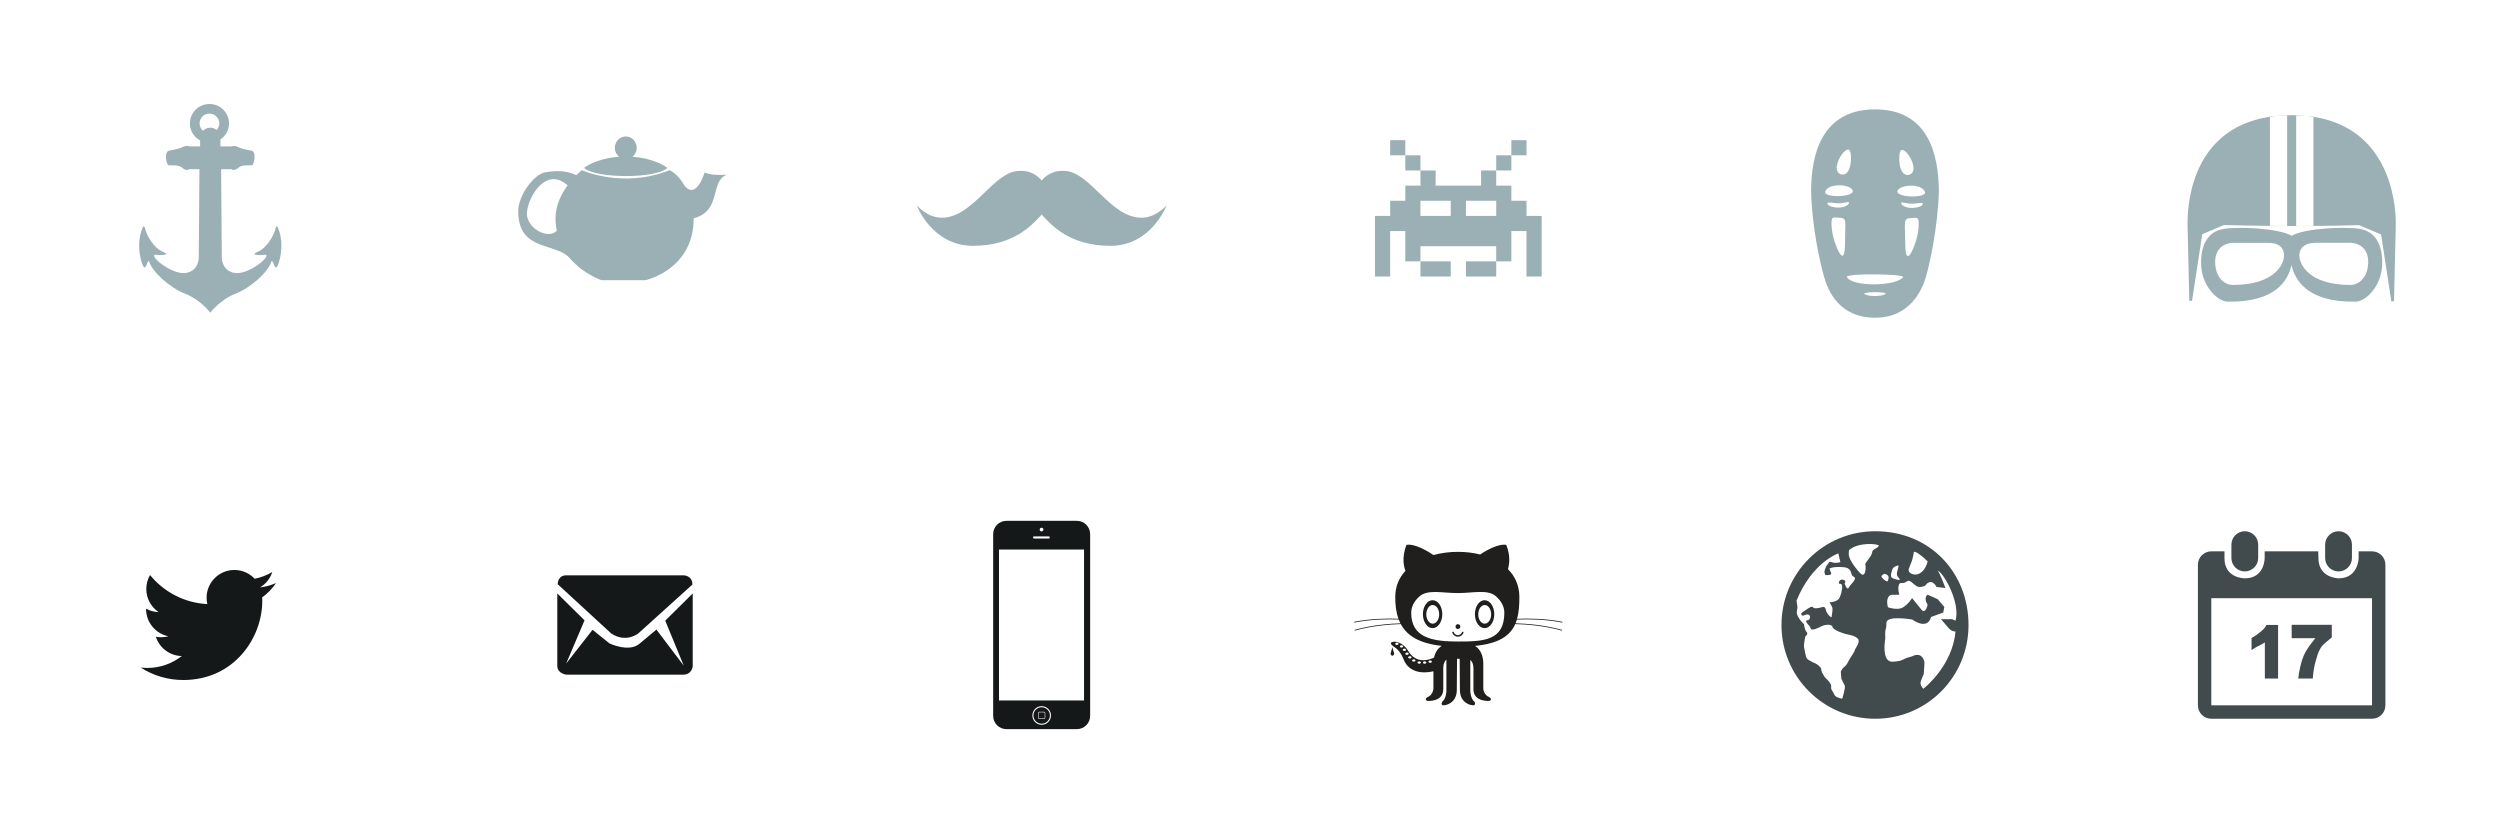
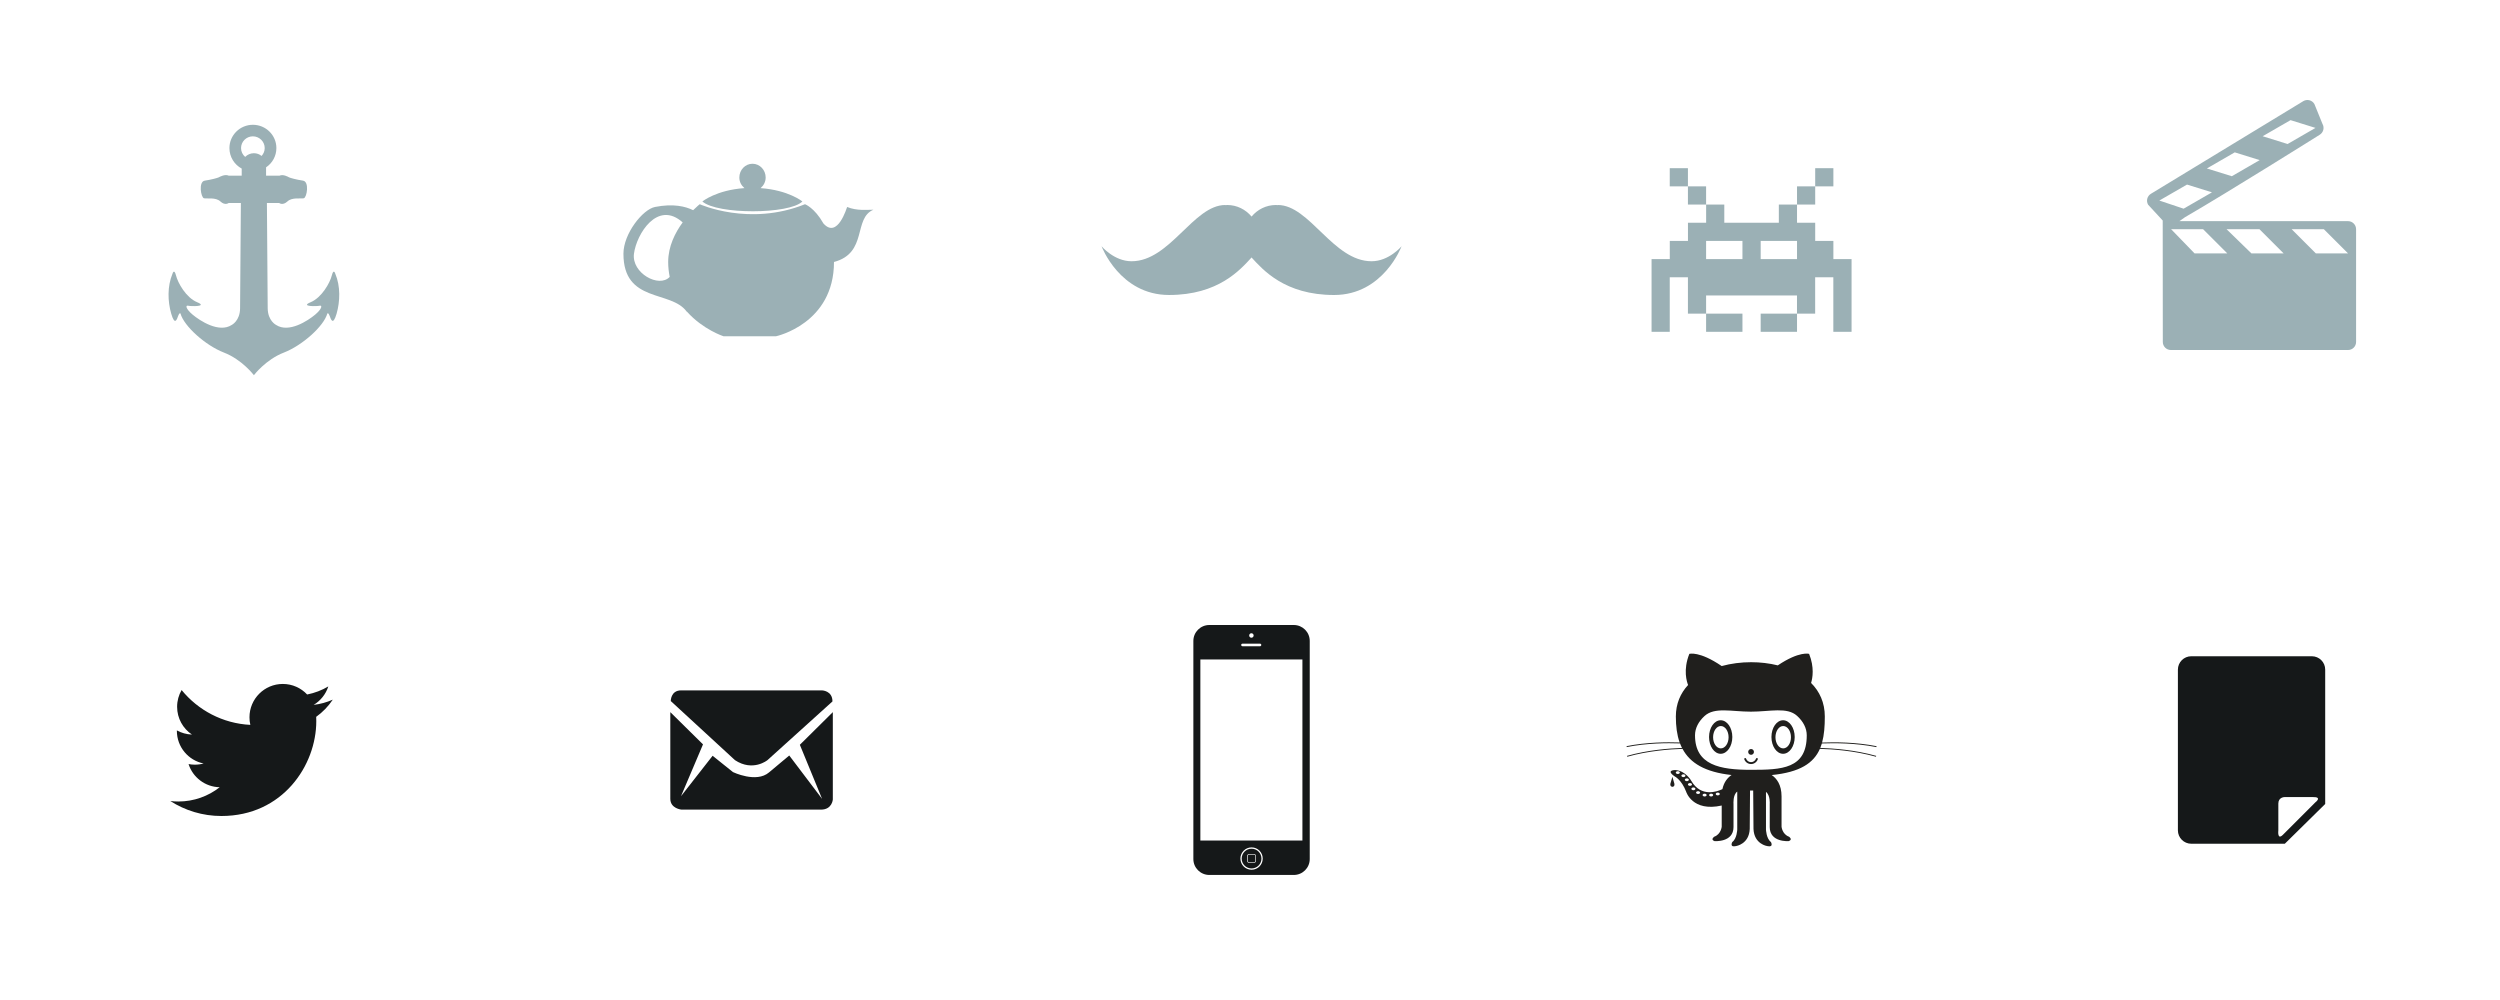
- <svg xmlns="http://www.w3.org/2000/svg" version="1.1" id="Calque_1" x="0px" y="0px" width="240px" height="80px" viewBox="0 0 240 80" enable-background="new 0 0 240 80" xml:space="preserve">
+ <svg xmlns="http://www.w3.org/2000/svg" version="1.1" id="Calque_1" x="0px" y="0px" width="200px" height="80px" viewBox="-0.125 0 200 80" enable-background="new -0.125 0 200 80" xml:space="preserve">
  <g>
    <path fill="#9BB0B5" d="M26.697,21.895c0,0-0.128-0.449-0.276,0.138c-0.148,0.595-0.811,1.779-1.696,2.145   c-0.885,0.366,0.513,0.332,0.72,0.28c0.216-0.062,0.216,0.228-0.359,0.715c-0.574,0.479-2.103,1.49-3.123,0.823   c0,0-0.662-0.326-0.672-1.333c-0.005-1.003-0.063-8.422-0.063-8.422h0.981c0,0,0.283,0.223,0.66-0.125   c0.373-0.351,1.062-0.202,1.308-0.254c0.247-0.052,0.468-1.339-0.067-1.412c-0.53-0.077-1.039-0.222-1.113-0.264   c-0.073-0.044-0.478-0.268-0.765-0.13h-1.071v-0.67c0.498-0.331,0.825-0.899,0.825-1.54c0-1.026-0.84-1.863-1.879-1.863   c-1.038,0-1.878,0.836-1.878,1.863c0,0.707,0.397,1.327,0.983,1.641v0.569l-1.042-0.004c-0.291-0.138-0.716,0.09-0.792,0.134   c-0.074,0.042-0.586,0.187-1.116,0.264c-0.532,0.073-0.311,1.36-0.069,1.412c0.247,0.053,0.938-0.097,1.313,0.254   c0.372,0.347,0.66,0.125,0.66,0.125h0.979c0,0-0.059,7.419-0.064,8.422c-0.006,1.007-0.668,1.333-0.668,1.333   c-1.024,0.667-2.552-0.344-3.126-0.823c-0.578-0.487-0.578-0.777-0.362-0.715c0.212,0.052,1.608,0.085,0.724-0.28   c-0.889-0.365-1.548-1.55-1.694-2.145c-0.151-0.587-0.28-0.138-0.28-0.138c-0.422,1.011-0.387,2.215-0.1,3.208   c0.291,0.992,0.459,0.434,0.555,0.162c0.101-0.279,0.183-0.186,0.183-0.186c0.279,1.016,1.999,2.554,3.47,3.124   c1.468,0.567,2.404,1.814,2.404,1.814s0.938-1.247,2.404-1.814c1.469-0.57,3.193-2.108,3.471-3.124c0,0,0.082-0.094,0.183,0.186   c0.1,0.271,0.262,0.83,0.555-0.162C27.086,24.109,27.122,22.905,26.697,21.895z M20.801,12.477c-0.168-0.139-0.38-0.22-0.616-0.22   c-0.272,0-0.521,0.115-0.696,0.295c-0.205-0.172-0.33-0.423-0.33-0.707c0-0.516,0.424-0.938,0.946-0.938   c0.519,0,0.947,0.422,0.947,0.938C21.052,12.09,20.955,12.308,20.801,12.477z" />
  </g>
  <g>
    <path fill="#9BB0B5" d="M67.646,16.558c-0.021,0.025-0.761,2.593-1.896,1.32c-0.713-1.261-1.474-1.541-1.474-1.541   c-4.461,1.797-8.421,0-8.421,0s-0.221,0.173-0.529,0.479c-0.607-0.304-1.594-0.547-3.05-0.259   c-0.986,0.195-2.526,2.138-2.526,3.741c0,3.965,3.789,2.899,5.053,4.621c0.017,0.023,0.029,0.025,0.041,0.028   c1.281,1.422,2.907,1.952,2.907,1.952h4.211c0,0,4.632-0.995,4.632-5.941c2.716-0.72,1.524-3.501,3.158-4.181   C69.265,16.777,68.426,16.883,67.646,16.558z M53.451,22.153c-0.862,0.911-3.06-0.31-2.859-1.855   c0.203-1.571,1.881-4.311,3.897-2.506c-0.595,0.812-1.16,1.909-1.16,3.167C53.329,21.387,53.379,21.779,53.451,22.153z    M64.066,16.117c0,0-1.111-0.908-3.347-1.067c0.243-0.202,0.409-0.499,0.409-0.849c0-0.608-0.472-1.101-1.053-1.101   s-1.053,0.493-1.053,1.101c0,0.349,0.166,0.646,0.408,0.848c-2.247,0.156-3.365,1.068-3.365,1.068   C57.25,17.173,63.027,17.154,64.066,16.117z" />
  </g>
  <g>
    <path fill="#9BB0B5" d="M109.6,20.9c-3.074,0-4.949-4.5-7.5-4.5l-0.007,0.014c-0.049-0.002-0.094-0.014-0.143-0.014   c-0.787,0-1.482,0.364-1.95,0.925c-0.468-0.561-1.163-0.925-1.95-0.925c-0.049,0-0.095,0.012-0.143,0.015L97.9,16.4   c-2.55,0-4.425,4.5-7.5,4.5c-1.4,0-2.4-1.2-2.4-1.2s1.45,3.899,5.4,3.899c3.95,0,5.7-2.024,6.6-3l-0.008-0.016   c0.003-0.003,0.005-0.006,0.008-0.009l0.008,0.009L100,20.6c0.9,0.976,2.65,3,6.6,3c3.95,0,5.4-3.899,5.4-3.899   S111,20.9,109.6,20.9z" />
  </g>
  <g>
-     <path fill="#9BB0B5" d="M146.545,20.728v-1.455h-1.454v-1.454h-1.454v-1.454h-1.455v1.454h-1.453h-1.455h-1.455v-1.454h-1.454   v1.454h-1.454v1.454h-1.454v1.455H132v1.454v1.455v1.454v1.454h1.455v-1.454v-1.454v-1.455h1.454v1.455v1.454h1.454v-1.454h1.455   h1.453h1.455h1.455h1.454v1.454h1.454v-1.454v-1.455h1.454v1.455v1.454v1.454H148v-1.454v-1.454v-1.455v-1.454H146.545z    M139.271,20.728h-1.453h-1.455v-1.455h1.455h1.453V20.728z M143.637,20.728h-1.455h-1.453v-1.455h1.453h1.455V20.728z    M140.729,25.091v1.454h1.453h1.455v-1.454h-1.455H140.729z M137.818,26.545h1.453v-1.454h-1.453h-1.455v1.454H137.818z    M145.091,14.909h-1.454v1.455h1.454V14.909z M146.545,13.455h-1.454v1.454h1.454V13.455z M134.909,14.909v1.455h1.454v-1.455   H134.909z M133.455,13.455v1.454h1.454v-1.454H133.455z" />
+     <path fill="#9BB0B5" d="M146.545,20.728v-1.455h-1.454v-1.454h-1.454v-1.454h-1.455v1.454h-1.453h-1.455h-1.455v-1.454h-1.453   v1.454h-1.454v1.454h-1.454v1.455H132v1.454v1.455v1.454v1.454h1.455v-1.454v-1.454v-1.455h1.454v1.455v1.454h1.454v-1.454h1.455   h1.453h1.455h1.455h1.453v1.454h1.454v-1.454v-1.455h1.454v1.455v1.454v1.454H148v-1.454v-1.454v-1.455v-1.454H146.545z    M139.271,20.728h-1.453h-1.455v-1.455h1.455h1.453V20.728z M143.637,20.728h-1.455h-1.453v-1.455h1.453h1.455V20.728z    M140.729,25.091v1.454h1.453h1.455v-1.454h-1.455H140.729z M137.818,26.545h1.453v-1.454h-1.453h-1.455v1.454H137.818z    M145.091,14.909h-1.454v1.455h1.454V14.909z M146.545,13.455h-1.454v1.454h1.454V13.455z M134.909,14.909v1.455h1.454v-1.455   H134.909z M133.455,13.455v1.454h1.454v-1.454H133.455z" />
+   </g>
+   <path fill="#151819" d="M26.499,55.971c-0.479,0.213-0.992,0.354-1.532,0.42c0.55-0.33,0.974-0.854,1.173-1.477  c-0.516,0.307-1.086,0.525-1.693,0.646c-0.486-0.52-1.18-0.844-1.947-0.844c-1.473,0-2.667,1.194-2.667,2.667  c0,0.209,0.022,0.413,0.069,0.607c-2.217-0.111-4.182-1.175-5.498-2.787c-0.229,0.396-0.36,0.853-0.36,1.341  c0,0.928,0.472,1.742,1.187,2.221c-0.437-0.015-0.849-0.135-1.207-0.332c0,0.01,0,0.021,0,0.031c0,1.292,0.918,2.37,2.14,2.615  c-0.224,0.062-0.459,0.094-0.703,0.094c-0.172,0-0.339-0.017-0.502-0.048c0.339,1.062,1.325,1.831,2.492,1.854  c-0.913,0.715-2.063,1.142-3.312,1.142c-0.216,0-0.429-0.013-0.637-0.038c1.18,0.757,2.582,1.197,4.088,1.197  c4.906,0,7.588-4.063,7.588-7.588c0-0.115-0.002-0.229-0.008-0.346C25.688,56.977,26.142,56.505,26.499,55.971z" />
+   <g>
+     <path fill="#151819" d="M61.271,60.812l5.201-4.698c0-0.867-0.84-0.884-0.84-0.884H54.368c-0.845,0-0.831,0.854-0.831,0.854   l5.137,4.729C60.109,61.76,61.271,60.812,61.271,60.812z M63.863,59.583l1.779,4.327l-2.627-3.471l-1.617,1.353   c-1.018,0.877-2.889-0.026-2.889-0.026l-1.625-1.305l-2.529,3.236l1.76-4.146L53.5,56.971v6.932c0,0.787,0.895,0.867,0.895,0.867   h11.159c0.895,0,0.947-0.812,0.947-0.812v-6.987L63.863,59.583z" />
  </g>
  <g>
-     <path fill="#9BB0B5" d="M180,10.5c-5.17,0-6.135,4.439-6.133,7.857c0.072,3.414,0.855,6.849,1.246,8.225   c0.389,1.375,1.482,3.918,4.887,3.918s4.535-2.715,4.889-3.918c0.353-1.205,1.145-4.769,1.244-8.225   C186.105,14.899,185.169,10.5,180,10.5z M182.521,14.411c0.531-0.234,1.867,2.082,0.734,2.367   C182.195,17.023,182.186,14.574,182.521,14.411z M177.5,14.374c0.337,0.163,0.326,2.613-0.734,2.368   C175.633,16.456,176.971,14.139,177.5,14.374z M175.236,18.355c0.439-0.896,2.633-0.605,2.633,0S174.932,19.001,175.236,18.355z    M175.438,19.498c0.082-0.132,0.49,0,1.002,0.021c0.51,0.021,0.979-0.194,1.061-0.082c0.081,0.112-0.296,0.5-1.04,0.49   C175.715,19.917,175.357,19.631,175.438,19.498z M177.134,22.642c-0.021,0.439,0.021,1.567-0.163,1.837   c-0.199,0.291-0.537-0.364-0.857-1.307c-0.317-0.944-0.381-2.18-0.163-2.246c0.077-0.083,0.235-0.051,0.516-0.026   c0.281,0.026,0.402-0.046,0.606,0.189C177.225,21.228,177.122,22.29,177.134,22.642z M178.971,28.18c0-0.16,2.061-0.186,2.061,0   C180.822,28.499,179.137,28.496,178.971,28.18z M177.296,26.588c0-0.376,5.408-0.291,5.408,0   C182.122,27.485,177.814,27.578,177.296,26.588z M183.908,23.206c-0.321,0.942-0.657,1.597-0.855,1.306   c-0.185-0.27-0.144-1.397-0.164-1.836c0.01-0.352-0.092-1.414,0.062-1.55c0.203-0.235,0.324-0.164,0.605-0.189   c0.279-0.025,0.438-0.057,0.516,0.026C184.289,21.027,184.225,22.262,183.908,23.206z M183.562,19.961   c-0.744,0.011-1.123-0.377-1.041-0.489c0.082-0.112,0.552,0.102,1.062,0.082c0.511-0.02,0.918-0.153,1-0.02   C184.663,19.665,184.307,19.951,183.562,19.961z M182.152,18.39c0-0.605,2.19-0.896,2.632,0   C185.09,19.037,182.152,18.995,182.152,18.39z" />
-   </g>
-   <path fill="#151819" d="M26.499,55.971c-0.479,0.213-0.992,0.354-1.532,0.42c0.55-0.33,0.974-0.854,1.173-1.477  c-0.516,0.307-1.086,0.525-1.693,0.646c-0.486-0.519-1.18-0.843-1.947-0.843c-1.473,0-2.667,1.194-2.667,2.667  c0,0.209,0.022,0.413,0.069,0.607c-2.217-0.111-4.182-1.174-5.498-2.787c-0.229,0.395-0.36,0.852-0.36,1.341  c0,0.927,0.472,1.742,1.187,2.22c-0.437-0.014-0.849-0.134-1.207-0.332c0,0.01,0,0.021,0,0.032c0,1.292,0.918,2.37,2.14,2.615  c-0.224,0.062-0.459,0.094-0.703,0.094c-0.172,0-0.339-0.017-0.502-0.048c0.339,1.061,1.325,1.831,2.492,1.854  c-0.913,0.715-2.063,1.142-3.312,1.142c-0.216,0-0.429-0.013-0.637-0.038c1.18,0.757,2.582,1.197,4.088,1.197  c4.906,0,7.588-4.063,7.588-7.588c0-0.115-0.002-0.229-0.008-0.346C25.688,56.977,26.142,56.505,26.499,55.971z" />
-   <g>
-     <path fill="#151819" d="M61.271,60.812l5.201-4.698c0-0.867-0.84-0.884-0.84-0.884H54.368c-0.845,0-0.831,0.854-0.831,0.854   l5.137,4.728C60.109,61.76,61.271,60.812,61.271,60.812z M63.863,59.583l1.779,4.327l-2.627-3.471l-1.617,1.353   c-1.018,0.877-2.889-0.026-2.889-0.026l-1.625-1.305l-2.529,3.236l1.76-4.145L53.5,56.971v6.932c0,0.787,0.895,0.867,0.895,0.867   h11.159c0.895,0,0.947-0.812,0.947-0.812v-6.987L63.863,59.583z" />
-   </g>
-   <g>
-     <path fill="#151819" d="M99.783,68.381c-0.042,0-0.076,0.034-0.076,0.076v0.434c0,0.043,0.035,0.077,0.076,0.077h0.434   c0.042,0,0.077-0.034,0.077-0.077v-0.434c0-0.042-0.035-0.076-0.077-0.076H99.783z M100,67.896c-0.437,0-0.791,0.354-0.791,0.789   c0,0.437,0.354,0.791,0.791,0.791s0.791-0.354,0.791-0.791C100.791,68.249,100.437,67.896,100,67.896z M100.344,68.891   c0,0.071-0.057,0.129-0.128,0.129h-0.434c-0.07,0-0.127-0.058-0.127-0.129v-0.434c0-0.07,0.057-0.127,0.127-0.127h0.434   c0.071,0,0.128,0.057,0.128,0.127V68.891z M103.378,50h-6.756c-0.706,0-1.278,0.57-1.278,1.275v17.449   c0,0.703,0.572,1.274,1.278,1.274h6.756c0.706,0,1.276-0.571,1.276-1.274V51.275C104.654,50.57,104.084,50,103.378,50z    M99.987,50.659c0.099,0,0.179,0.08,0.179,0.179c0,0.1-0.08,0.18-0.179,0.18c-0.098,0-0.178-0.08-0.178-0.18   C99.809,50.739,99.889,50.659,99.987,50.659z M99.273,51.493h1.403c0.057,0,0.102,0.046,0.102,0.103s-0.045,0.103-0.102,0.103   h-1.403c-0.056,0-0.103-0.046-0.103-0.103S99.217,51.493,99.273,51.493z M100,69.58c-0.493,0-0.893-0.398-0.893-0.895   c0-0.492,0.399-0.893,0.893-0.893s0.893,0.398,0.893,0.893C100.893,69.182,100.493,69.58,100,69.58z M104.068,67.245h-8.164V52.756   h8.164V67.245z" />
-   </g>
-   <g>
-     <path fill="#9BB0B5" d="M217.913,21.702h1.651v-0.007c-0.566-0.002-1.117-0.006-1.651-0.012   C217.913,21.691,217.913,21.702,217.913,21.702z M226.578,21.98c-1.325-0.236-5.26-0.104-6.578,0.652   c-1.322-0.753-5.252-0.887-6.577-0.648c-1.332,0.236-2.134,1.326-2.118,3.283c0,2.143,1.566,3.691,2.562,3.691   c4.586,0.079,5.801-2.037,6.115-3.52c0.328,1.482,1.569,3.601,6.151,3.521c0.995,0,2.562-1.55,2.562-3.694   C228.71,23.309,227.909,22.219,226.578,21.98z M214.35,27.354c-0.798,0-1.695-0.725-1.695-2.215c0-1.492,1.146-1.826,1.695-1.826   h3.395c0.979,0,1.521,0.42,1.521,1.217C219.266,25.327,218.41,27.354,214.35,27.354z M225.652,27.354   c-4.06,0-4.914-2.028-4.914-2.826c0-0.797,0.631-1.217,1.521-1.217h3.393c0.551,0,1.695,0.332,1.695,1.825   S226.449,27.354,225.652,27.354z M219.564,11.05c-0.48,0.013-0.758,0.031-1.049,0.081c0.332-0.033,0.688-0.047,1.049-0.058V11.05z    M229.999,21.441c-0.008-2.066-0.642-9.494-8.547-10.311c0.183,0.028,0.377,0.064,0.635,0.123v10.436   c1.412-0.01,2.879-0.031,4.384-0.073l2.113,0.89l0.98,6.413h0.262l0.173-7.435H230L229.999,21.441L229.999,21.441z M218.516,11.131   c-7.858,0.805-8.504,7.967-8.515,10.288H210v0.029c0,0.011,0,0.024,0,0.036h0.002l0.172,7.392h0.262l0.98-6.396l2.086-0.875   c1.229,0.031,2.732,0.062,4.411,0.078V11.268C218.154,11.201,218.337,11.161,218.516,11.131z M220,11.05   c-0.152,0-0.285,0.021-0.436,0.023v10.622c0.283,0,0.58,0,0.869,0V11.074C220.285,11.07,220.152,11.05,220,11.05z M220.436,11.037   v0.037c0.349,0.01,0.693,0.023,1.018,0.058C221.135,11.081,220.863,11.061,220.436,11.037z M220.436,21.702h1.651   c0,0,0-0.009,0-0.013c-0.562,0.004-1.112,0.006-1.651,0.006V21.702z" />
+     <path fill="#151819" d="M99.783,68.381c-0.042,0-0.076,0.034-0.076,0.076v0.434c0,0.043,0.035,0.077,0.076,0.077h0.434   c0.042,0,0.077-0.034,0.077-0.077v-0.434c0-0.042-0.035-0.076-0.077-0.076H99.783z M100,67.896c-0.437,0-0.791,0.354-0.791,0.789   c0,0.437,0.354,0.791,0.791,0.791s0.791-0.354,0.791-0.791S100.437,67.896,100,67.896z M100.344,68.891   c0,0.071-0.057,0.129-0.128,0.129h-0.434c-0.07,0-0.127-0.058-0.127-0.129v-0.434c0-0.07,0.057-0.127,0.127-0.127h0.434   c0.071,0,0.128,0.057,0.128,0.127V68.891z M103.378,50h-6.756c-0.706,0-1.278,0.57-1.278,1.275v17.449   c0,0.702,0.572,1.273,1.278,1.273h6.756c0.706,0,1.276-0.571,1.276-1.273V51.275C104.654,50.57,104.084,50,103.378,50z    M99.987,50.659c0.099,0,0.179,0.08,0.179,0.179c0,0.1-0.08,0.18-0.179,0.18c-0.098,0-0.178-0.08-0.178-0.18   C99.809,50.739,99.889,50.659,99.987,50.659z M99.273,51.493h1.403c0.057,0,0.102,0.046,0.102,0.103s-0.045,0.104-0.102,0.104   h-1.403c-0.056,0-0.103-0.047-0.103-0.104S99.217,51.493,99.273,51.493z M100,69.58c-0.493,0-0.893-0.398-0.893-0.895   c0-0.492,0.399-0.894,0.893-0.894s0.893,0.397,0.893,0.894S100.493,69.58,100,69.58z M104.068,67.245h-8.164V52.756h8.164V67.245z" />
  </g>
  <g>
    <g>
-       <path fill-rule="evenodd" clip-rule="evenodd" fill="#201F1D" d="M133.666,62.139l-0.162,0.565c0,0-0.043,0.205,0.15,0.242    c0.2-0.005,0.184-0.192,0.17-0.254L133.666,62.139z M149.985,59.769L150,59.695c-1.647-0.33-3.337-0.334-4.359-0.291    c0.168-0.606,0.219-1.303,0.219-2.081c0-1.115-0.418-2.007-1.098-2.686c0.118-0.385,0.277-1.236-0.158-2.327    c0,0-0.769-0.245-2.507,0.92c-0.68-0.17-1.405-0.253-2.131-0.253c-0.8,0-1.605,0.101-2.357,0.307    c-1.794-1.224-2.587-0.974-2.587-0.974c-0.517,1.294-0.197,2.253-0.1,2.491c-0.608,0.656-0.978,1.494-0.978,2.521    c0,0.775,0.087,1.473,0.303,2.077c-1.03-0.038-2.66-0.023-4.247,0.295l0.015,0.073c1.597-0.32,3.235-0.332,4.262-0.292    c0.046,0.125,0.1,0.246,0.159,0.363c-1.015,0.033-2.744,0.162-4.402,0.632l0.021,0.071c1.671-0.472,3.417-0.599,4.421-0.63    c0.604,1.132,1.798,1.862,3.922,2.092c-0.301,0.202-0.608,0.547-0.732,1.13c-0.412,0.197-1.712,0.677-2.492-0.666    c0,0-0.438-0.801-1.272-0.862c0,0-0.811-0.013-0.056,0.506c0,0,0.542,0.256,0.916,1.219c0,0,0.489,1.641,2.847,1.114v1.695    c0,0-0.052,0.6-0.6,0.8c0,0-0.324,0.225,0.024,0.35c0,0,1.521,0.125,1.521-1.124v-1.849c0,0-0.06-0.733,0.3-0.988v3.036    c0,0-0.024,0.725-0.398,0.999c0,0-0.25,0.45,0.298,0.325c0,0,1.049-0.15,1.098-1.374l0.024-3.072h0.252l0.024,3.072    c0.049,1.224,1.098,1.374,1.098,1.374c0.547,0.125,0.298-0.325,0.298-0.325c-0.374-0.274-0.398-0.999-0.398-0.999v-3.01    c0.359,0.28,0.3,0.962,0.3,0.962v1.849c0,1.249,1.521,1.124,1.521,1.124c0.349-0.125,0.025-0.35,0.025-0.35    c-0.55-0.2-0.599-0.8-0.599-0.8v-2.423c0-0.945-0.397-1.446-0.787-1.71c2.266-0.225,3.353-0.957,3.853-2.096    c0.993,0.027,2.778,0.148,4.485,0.631l0.021-0.071c-1.697-0.48-3.472-0.605-4.474-0.634c0.047-0.115,0.09-0.234,0.126-0.357    C146.635,59.437,148.332,59.437,149.985,59.769z M134.099,61.919c-0.09,0-0.161-0.051-0.161-0.112    c0-0.062,0.071-0.112,0.161-0.112c0.091,0,0.163,0.05,0.163,0.112C134.262,61.868,134.189,61.919,134.099,61.919z M134.386,62.056    c0-0.062,0.073-0.112,0.162-0.112c0.09,0,0.162,0.051,0.162,0.112c0,0.062-0.072,0.113-0.162,0.113    C134.459,62.169,134.386,62.118,134.386,62.056z M134.661,62.381c0-0.062,0.071-0.112,0.161-0.112    c0.091,0,0.163,0.051,0.163,0.112c0,0.062-0.072,0.112-0.163,0.112C134.732,62.493,134.661,62.443,134.661,62.381z M134.91,62.756    c0-0.062,0.072-0.112,0.163-0.112c0.089,0,0.161,0.05,0.161,0.112s-0.072,0.112-0.161,0.112    C134.982,62.868,134.91,62.818,134.91,62.756z M135.347,63.218c-0.089,0-0.162-0.05-0.162-0.112c0-0.062,0.073-0.112,0.162-0.112    s0.162,0.051,0.162,0.112C135.509,63.168,135.436,63.218,135.347,63.218z M135.721,63.518c-0.089,0-0.162-0.05-0.162-0.112    c0-0.062,0.073-0.112,0.162-0.112s0.162,0.051,0.162,0.112C135.883,63.468,135.81,63.518,135.721,63.518z M136.245,63.718    c-0.091,0-0.163-0.051-0.163-0.113c0-0.061,0.072-0.112,0.163-0.112c0.09,0,0.161,0.052,0.161,0.112    C136.406,63.667,136.335,63.718,136.245,63.718z M136.767,63.718c-0.09,0-0.162-0.051-0.162-0.113    c0-0.061,0.072-0.112,0.162-0.112c0.089,0,0.161,0.052,0.161,0.112C136.928,63.667,136.855,63.718,136.767,63.718z     M137.296,63.631c-0.091,0-0.162-0.051-0.162-0.113c0-0.062,0.071-0.112,0.162-0.112c0.09,0,0.162,0.051,0.162,0.112    C137.458,63.58,137.386,63.631,137.296,63.631z M139.947,61.586c-2.47,0-4.471-0.373-4.471-2.762c0-0.571,0.282-1.104,0.764-1.544    c0.804-0.735,2.164-0.346,3.707-0.346c1.536,0,2.892-0.394,3.696,0.336c0.487,0.443,0.773,0.978,0.773,1.554    C144.417,61.514,142.416,61.586,139.947,61.586z M142.521,57.62c-0.514,0-0.93,0.601-0.93,1.341c0,0.741,0.416,1.342,0.93,1.342    s0.93-0.601,0.93-1.342C143.45,58.221,143.034,57.62,142.521,57.62z M142.532,59.871c-0.343,0-0.62-0.399-0.62-0.893    c0-0.494,0.277-0.896,0.62-0.896s0.62,0.401,0.62,0.896C143.152,59.472,142.875,59.871,142.532,59.871z M137.53,57.62    c-0.514,0-0.931,0.601-0.931,1.341c0,0.741,0.417,1.342,0.931,1.342c0.515,0,0.931-0.601,0.931-1.342    C138.461,58.221,138.045,57.62,137.53,57.62z M137.541,59.871c-0.341,0-0.618-0.399-0.618-0.893c0-0.494,0.277-0.896,0.618-0.896    c0.343,0,0.621,0.401,0.621,0.896C138.162,59.472,137.884,59.871,137.541,59.871z M139.961,60.385    c0.128,0,0.231-0.104,0.231-0.233s-0.104-0.232-0.231-0.232c-0.129,0-0.233,0.104-0.233,0.232S139.832,60.385,139.961,60.385z     M140.357,60.691c-0.061,0.169-0.221,0.282-0.398,0.282c-0.18,0-0.34-0.113-0.399-0.282c-0.014-0.039-0.057-0.06-0.095-0.046    c-0.04,0.015-0.061,0.057-0.047,0.096c0.081,0.229,0.298,0.383,0.541,0.383c0.241,0,0.458-0.153,0.538-0.383    c0.015-0.039-0.005-0.081-0.044-0.096C140.414,60.632,140.371,60.652,140.357,60.691z" />
+       <path fill="#201F1D" d="M133.666,62.139l-0.162,0.565c0,0-0.043,0.205,0.15,0.241c0.199-0.004,0.184-0.191,0.17-0.254    L133.666,62.139z M149.984,59.77L150,59.695c-1.646-0.33-3.337-0.334-4.359-0.291c0.168-0.606,0.219-1.303,0.219-2.081    c0-1.115-0.418-2.007-1.098-2.687c0.118-0.385,0.277-1.236-0.158-2.326c0,0-0.769-0.246-2.506,0.92    c-0.681-0.17-1.406-0.254-2.132-0.254c-0.8,0-1.604,0.102-2.356,0.308c-1.795-1.224-2.588-0.974-2.588-0.974    c-0.517,1.293-0.196,2.252-0.1,2.49c-0.607,0.656-0.979,1.494-0.979,2.521c0,0.775,0.088,1.473,0.304,2.076    c-1.03-0.037-2.66-0.022-4.247,0.295l0.016,0.074c1.596-0.32,3.234-0.332,4.262-0.293c0.045,0.125,0.1,0.246,0.158,0.363    c-1.015,0.033-2.744,0.162-4.401,0.633l0.021,0.07c1.672-0.473,3.418-0.6,4.422-0.63c0.604,1.132,1.797,1.862,3.922,2.092    c-0.301,0.202-0.608,0.547-0.732,1.13c-0.412,0.197-1.712,0.678-2.492-0.666c0,0-0.438-0.801-1.271-0.861    c0,0-0.812-0.014-0.057,0.506c0,0,0.543,0.256,0.916,1.219c0,0,0.489,1.641,2.848,1.113v1.695c0,0-0.053,0.601-0.601,0.801    c0,0-0.323,0.225,0.024,0.35c0,0,1.521,0.125,1.521-1.124v-1.849c0,0-0.061-0.733,0.299-0.988v3.036c0,0-0.023,0.725-0.397,0.999    c0,0-0.25,0.449,0.298,0.324c0,0,1.049-0.149,1.098-1.373l0.024-3.072h0.252l0.024,3.072c0.049,1.224,1.098,1.373,1.098,1.373    c0.547,0.125,0.298-0.324,0.298-0.324c-0.374-0.274-0.397-0.999-0.397-0.999v-3.011c0.358,0.28,0.3,0.963,0.3,0.963v1.849    c0,1.249,1.521,1.124,1.521,1.124c0.35-0.125,0.025-0.35,0.025-0.35c-0.551-0.2-0.6-0.801-0.6-0.801v-2.423    c0-0.944-0.396-1.446-0.787-1.71c2.267-0.225,3.354-0.957,3.854-2.096c0.993,0.027,2.778,0.148,4.485,0.631l0.021-0.07    c-1.697-0.48-3.472-0.605-4.474-0.635c0.047-0.115,0.09-0.234,0.126-0.357C146.635,59.438,148.332,59.438,149.984,59.77z     M134.1,61.919c-0.091,0-0.162-0.051-0.162-0.112s0.071-0.111,0.162-0.111c0.09,0,0.162,0.05,0.162,0.111    S134.189,61.919,134.1,61.919z M134.387,62.057c0-0.062,0.072-0.113,0.161-0.113c0.091,0,0.162,0.052,0.162,0.113    s-0.071,0.112-0.162,0.112C134.459,62.169,134.387,62.118,134.387,62.057z M134.661,62.381c0-0.062,0.071-0.111,0.161-0.111    c0.091,0,0.162,0.051,0.162,0.111c0,0.062-0.071,0.112-0.162,0.112C134.732,62.493,134.661,62.443,134.661,62.381z M134.91,62.756    c0-0.062,0.072-0.111,0.163-0.111c0.089,0,0.161,0.049,0.161,0.111s-0.072,0.112-0.161,0.112    C134.982,62.868,134.91,62.818,134.91,62.756z M135.348,63.218c-0.09,0-0.162-0.05-0.162-0.112c0-0.062,0.072-0.111,0.162-0.111    c0.088,0,0.161,0.051,0.161,0.111C135.509,63.168,135.436,63.218,135.348,63.218z M135.721,63.518    c-0.089,0-0.162-0.05-0.162-0.111c0-0.062,0.073-0.112,0.162-0.112c0.09,0,0.162,0.052,0.162,0.112    C135.883,63.468,135.811,63.518,135.721,63.518z M136.245,63.718c-0.091,0-0.163-0.051-0.163-0.112s0.072-0.112,0.163-0.112    c0.09,0,0.161,0.052,0.161,0.112C136.406,63.667,136.335,63.718,136.245,63.718z M136.768,63.718    c-0.091,0-0.162-0.051-0.162-0.112s0.071-0.112,0.162-0.112c0.088,0,0.16,0.052,0.16,0.112    C136.928,63.667,136.855,63.718,136.768,63.718z M137.296,63.631c-0.091,0-0.162-0.051-0.162-0.113    c0-0.062,0.071-0.111,0.162-0.111s0.162,0.051,0.162,0.111C137.458,63.58,137.387,63.631,137.296,63.631z M139.947,61.586    c-2.471,0-4.471-0.373-4.471-2.762c0-0.571,0.281-1.104,0.764-1.545c0.804-0.734,2.164-0.346,3.707-0.346    c1.535,0,2.892-0.394,3.695,0.336c0.487,0.443,0.773,0.979,0.773,1.555C144.417,61.514,142.416,61.586,139.947,61.586z     M142.521,57.62c-0.515,0-0.931,0.601-0.931,1.341c0,0.741,0.416,1.342,0.931,1.342c0.514,0,0.93-0.601,0.93-1.342    C143.45,58.221,143.034,57.62,142.521,57.62z M142.532,59.871c-0.343,0-0.62-0.398-0.62-0.893s0.277-0.896,0.62-0.896    s0.62,0.4,0.62,0.896C143.152,59.473,142.875,59.871,142.532,59.871z M137.529,57.62c-0.514,0-0.93,0.601-0.93,1.341    c0,0.741,0.416,1.342,0.93,1.342c0.516,0,0.932-0.601,0.932-1.342C138.461,58.221,138.045,57.62,137.529,57.62z M137.541,59.871    c-0.341,0-0.618-0.398-0.618-0.893s0.277-0.896,0.618-0.896c0.343,0,0.621,0.4,0.621,0.896    C138.162,59.473,137.884,59.871,137.541,59.871z M139.961,60.385c0.128,0,0.23-0.104,0.23-0.232s-0.104-0.232-0.23-0.232    c-0.129,0-0.232,0.104-0.232,0.232C139.729,60.279,139.832,60.385,139.961,60.385z M140.357,60.691    c-0.062,0.168-0.221,0.281-0.398,0.281c-0.18,0-0.34-0.113-0.398-0.281c-0.015-0.039-0.058-0.061-0.096-0.047    c-0.04,0.016-0.061,0.058-0.047,0.097c0.081,0.229,0.298,0.383,0.541,0.383c0.241,0,0.458-0.153,0.538-0.383    c0.015-0.039-0.005-0.081-0.044-0.097C140.414,60.632,140.371,60.652,140.357,60.691z" />
    </g>
  </g>
  <g>
    <g>
-       <path fill-rule="evenodd" clip-rule="evenodd" fill="#414A4C" d="M180.023,51c-4.971,0-9.002,4.028-9.002,9s4.031,9,9.002,9    s8.955-4.028,8.955-9S185.34,51,180.023,51z M183.559,53.793c0,0,0.129-0.479,0.174-0.816c0.156-0.075,0.787,0.363,1.321,0.922    c-0.36,1.338-1.202,1.258-1.202,1.258s-0.695-0.016-0.614-0.535L183.559,53.793z M181.686,54.606    c0.081-0.159,0.281-0.239,0.482-0.319c0.199-0.08,0,0.36-0.039,0.601c-0.041,0.241-0.082,0.36,0.199,0.642    s-0.521,0.082-0.721-0.08C181.406,55.289,181.686,54.606,181.686,54.606z M178.057,62.426c-0.041,0.201-0.42,0.682-0.58,1.002    s-0.239,0.441-0.439,0.602c-0.201,0.16-0.321,0.441-0.321,0.441l0.052,0.68c0,0,0.199,0.441,0.32,0.642    c0.12,0.2-0.24,1.283-0.24,1.283c-0.349-0.065-0.68-0.159-0.8-0.481c-0.12-0.32-0.294-0.32-0.255-0.68    c0.039-0.362-0.561-0.802-0.682-1.002c-0.119-0.203-0.281-0.482-0.281-0.684c0-0.199-0.44-0.48-0.44-0.48    s-0.802-0.359-0.921-0.521c-0.122-0.16-0.24-0.84-0.281-1.121c-0.04-0.281,0.121-1.002,0.121-1.002s0.319-0.242,0.12-0.443    c-0.2-0.199-0.241-0.721-0.241-0.721l-0.361-0.399c0,0-0.281-0.401-0.32-0.604c-0.039-0.199,0-0.319,0.039-0.521    c0.041-0.2-0.078-0.561-0.078-0.762c1.495-3.674,4.008-4.529,4.008-4.529l0.2,0.843c0,0-0.44,0.118-0.681,0.038    c-0.24-0.079-0.361-0.079-0.361-0.079l-0.32,0.44c0,0-0.12,0.28-0.161,0.439c-0.04,0.163,0.081,0.403,0.081,0.403    s0.561,0.038,0.561-0.122c0-0.159-0.079-0.24-0.079-0.24l-0.081-0.279c0,0,0.361-0.201,1.323-0.121s0.603,0.763,1.002,0.922    c0.401,0.16-0.321,0.721-0.481,1.043c-0.16,0.32-0.4-0.4-0.4-0.4s0.24-0.281-0.16-0.362c-0.4-0.079-0.481,0.44-0.281,0.401    c0.201-0.039,0.24,0.24,0.201,0.441c-0.039,0.2-0.039,0.44-0.24,0.881c-0.201,0.441-0.963,0.441-0.963,0.441    s0.121,0.201,0.24,0.442c0.121,0.24-0.041,0.802-0.041,0.961s-0.48-0.281-0.559-0.683c-0.081-0.4-0.321-0.252-0.482-0.213    c-0.161,0.041-0.682,0.16-0.762-0.039c-0.079-0.201-0.801,0.373-1.002,0.494s-0.12,0.44,0.201,0.281    c0.318-0.16,0.6-0.041,0.521,0.279c-0.081,0.32-0.403,0.12-0.362,0.32c0.041,0.201,0.362,0.402,0.44,0.684    c0.081,0.279,0.843-0.122,1.084-0.24c0.239-0.122,0.92-0.242,1.002,0.08c0.08,0.319,0.979,0.601,1.26,0.68    c0.28,0.08,0.842,0.121,1.162,0.441S178.096,62.225,178.057,62.426z M179.722,53.045c-0.04,0.4-0.733,1.002-0.655,1.162    c0.081,0.16,0.055,1.404-0.506,0.801c-0.562-0.601-1.124-1.441-1.084-1.844c0.008-0.081,0.018-0.205,0.027-0.346    c0.852-0.79,2.771-0.629,2.873-0.441C180.137,52.777,179.763,52.644,179.722,53.045z M180.645,55.41    c-0.12-0.2,0.279-0.322,0.279-0.322c0.562,0.122,0.35,0.523,0.309,0.684C181.192,55.931,180.765,55.611,180.645,55.41z     M186.979,60.193c0,0,0.309,0.455,0.748,0.428c-0.289,3.352-3.088,5.505-3.088,5.505c-0.428-0.427-0.212-0.802-0.212-0.802    l0.257-0.641l0.066-1.082c0,0-0.137-1.123-1.207-0.588c-1.148,0.293-0.668,0.43-1.829,0.511c-1.163,0.081-0.722-2.262-0.722-2.262    c-0.068-0.962,0.106-0.721,0.106-1.471c0-0.749,2.46-0.319,2.46-0.319c1.602,1.069,1.816-0.24,1.816-0.24l1.176-0.428l0.107-0.536    l-0.643-0.747l-0.962-0.43c0,0-0.44,0.281,0,0.965c0,0-0.146,0.774-0.507,0.574l-0.988-1.217c0,0-0.336,0.574-0.871,0.896    c-0.533,0.321-1.442-0.013-1.442-0.013s-0.293-0.908,0.269-1.189l0.827-0.016c0,0-0.173-0.467-0.065-0.895    c0.105-0.426,0.347-0.053,0.774-0.373c0.428-0.321,0.722,0.628,1.362,0.521c0.642-0.107,0.32-0.215,0.748-0.427    c0.43-0.216,0.749,0.427,0.749,0.427l0.855,0.106c0,0-0.542-1.445-0.739-1.654c-0.022-0.004-0.046-0.011-0.063-0.003    c0.011-0.035,0.034-0.028,0.063,0.003c0.5,0.099,2.211,3.03,1.706,4.792c-0.177-0.079-0.325-0.145-0.325-0.145h-1.069    L186.979,60.193z" />
+       <path fill-rule="evenodd" clip-rule="evenodd" fill="#151819" d="M184.821,52.5h-9.643c-0.592,0-1.071,0.479-1.071,1.071v12.857    c0,0.592,0.479,1.071,1.071,1.071h7.483l3.23-3.181V53.571C185.893,52.979,185.413,52.5,184.821,52.5z M185.105,64.186    l-2.594,2.595c-0.469,0.469-0.369-0.352-0.369-0.352v-2.144c0-0.519,0.502-0.519,0.502-0.519h2.261    C185.691,63.75,185.105,64.186,185.105,64.186z" />
    </g>
  </g>
  <g>
    <g>
-       <path fill="#414A4C" d="M224.5,54.857c0.71,0,1.286-0.576,1.286-1.286v-1.286c0-0.709-0.576-1.285-1.286-1.285    s-1.286,0.576-1.286,1.285v1.286C223.214,54.281,223.79,54.857,224.5,54.857z M215.5,54.857c0.71,0,1.285-0.576,1.285-1.286    v-1.286c0-0.709-0.575-1.285-1.285-1.285s-1.285,0.576-1.285,1.285v1.286C214.215,54.281,214.79,54.857,215.5,54.857z     M217.426,61.668v3.468h1.269v-5.142h-1.116c-0.15,0.318-0.357,0.484-0.622,0.701s-0.329,0.281-0.808,0.556v1.153    c0.365-0.22,0.502-0.311,0.502-0.311S217.195,61.844,217.426,61.668z M227.714,52.929h-1.285v0.643c0,0-0.021,1.948-1.929,1.948    c0,0-1.929-0.02-1.929-1.928l-0.02-0.663h-5.144v0.643c0,0,0.021,1.948-1.908,1.948c0,0-1.949,0.021-1.949-1.928v-0.663h-1.266    c-0.709,0-1.285,0.575-1.285,1.286v13.5c0,0.709,0.576,1.285,1.285,1.285h15.429c0.71,0,1.286-0.576,1.286-1.285v-13.5    C229,53.504,228.424,52.929,227.714,52.929z M227.714,67.715h-15.429V57.429h15.429V67.715z M221.146,62.963    c-0.236,0.561-0.411,1.347-0.521,2.173h1.402c0.046-0.594,0.136-1.202,0.27-1.638c0.168-0.559,0.216-0.865,0.506-1.32    c0.239-0.376,0.691-0.664,1.049-0.986V59.98H220v1.288h2.272C221.759,61.906,221.384,62.404,221.146,62.963z" />
+       <path fill="#9BB0B5" d="M187.718,17.692c0,0-10.575,0-13.489,0l0.453-0.32c3.348-1.933,10.755-6.582,10.755-6.582    c0.308-0.179,0.413-0.571,0.235-0.88l-0.645-1.588c-0.178-0.309-0.571-0.414-0.88-0.235l-12.187,7.409    c-0.309,0.178-0.414,0.571-0.236,0.88l1.168,1.265l0.008,9.716c0,0.355,0.289,0.644,0.645,0.644h14.173    c0.355,0,0.644-0.288,0.644-0.644v-9.02C188.361,17.981,188.073,17.692,187.718,17.692z M183.118,9.611l1.996,0.621l-2.231,1.289    l-1.996-0.622L183.118,9.611z M178.656,12.188l1.994,0.621l-2.23,1.289l-1.996-0.621L178.656,12.188z M172.621,16.043l2.215-1.277    l1.996,0.621l-2.268,1.308L172.621,16.043z M175.438,20.27l-1.873-1.933h2.557l1.934,1.933H175.438z M179.986,20.27L178,18.337    h2.631l1.933,1.933H179.986z M185.141,20.27l-1.933-1.933h2.576l1.934,1.933H185.141z" />
    </g>
  </g>
</svg>
